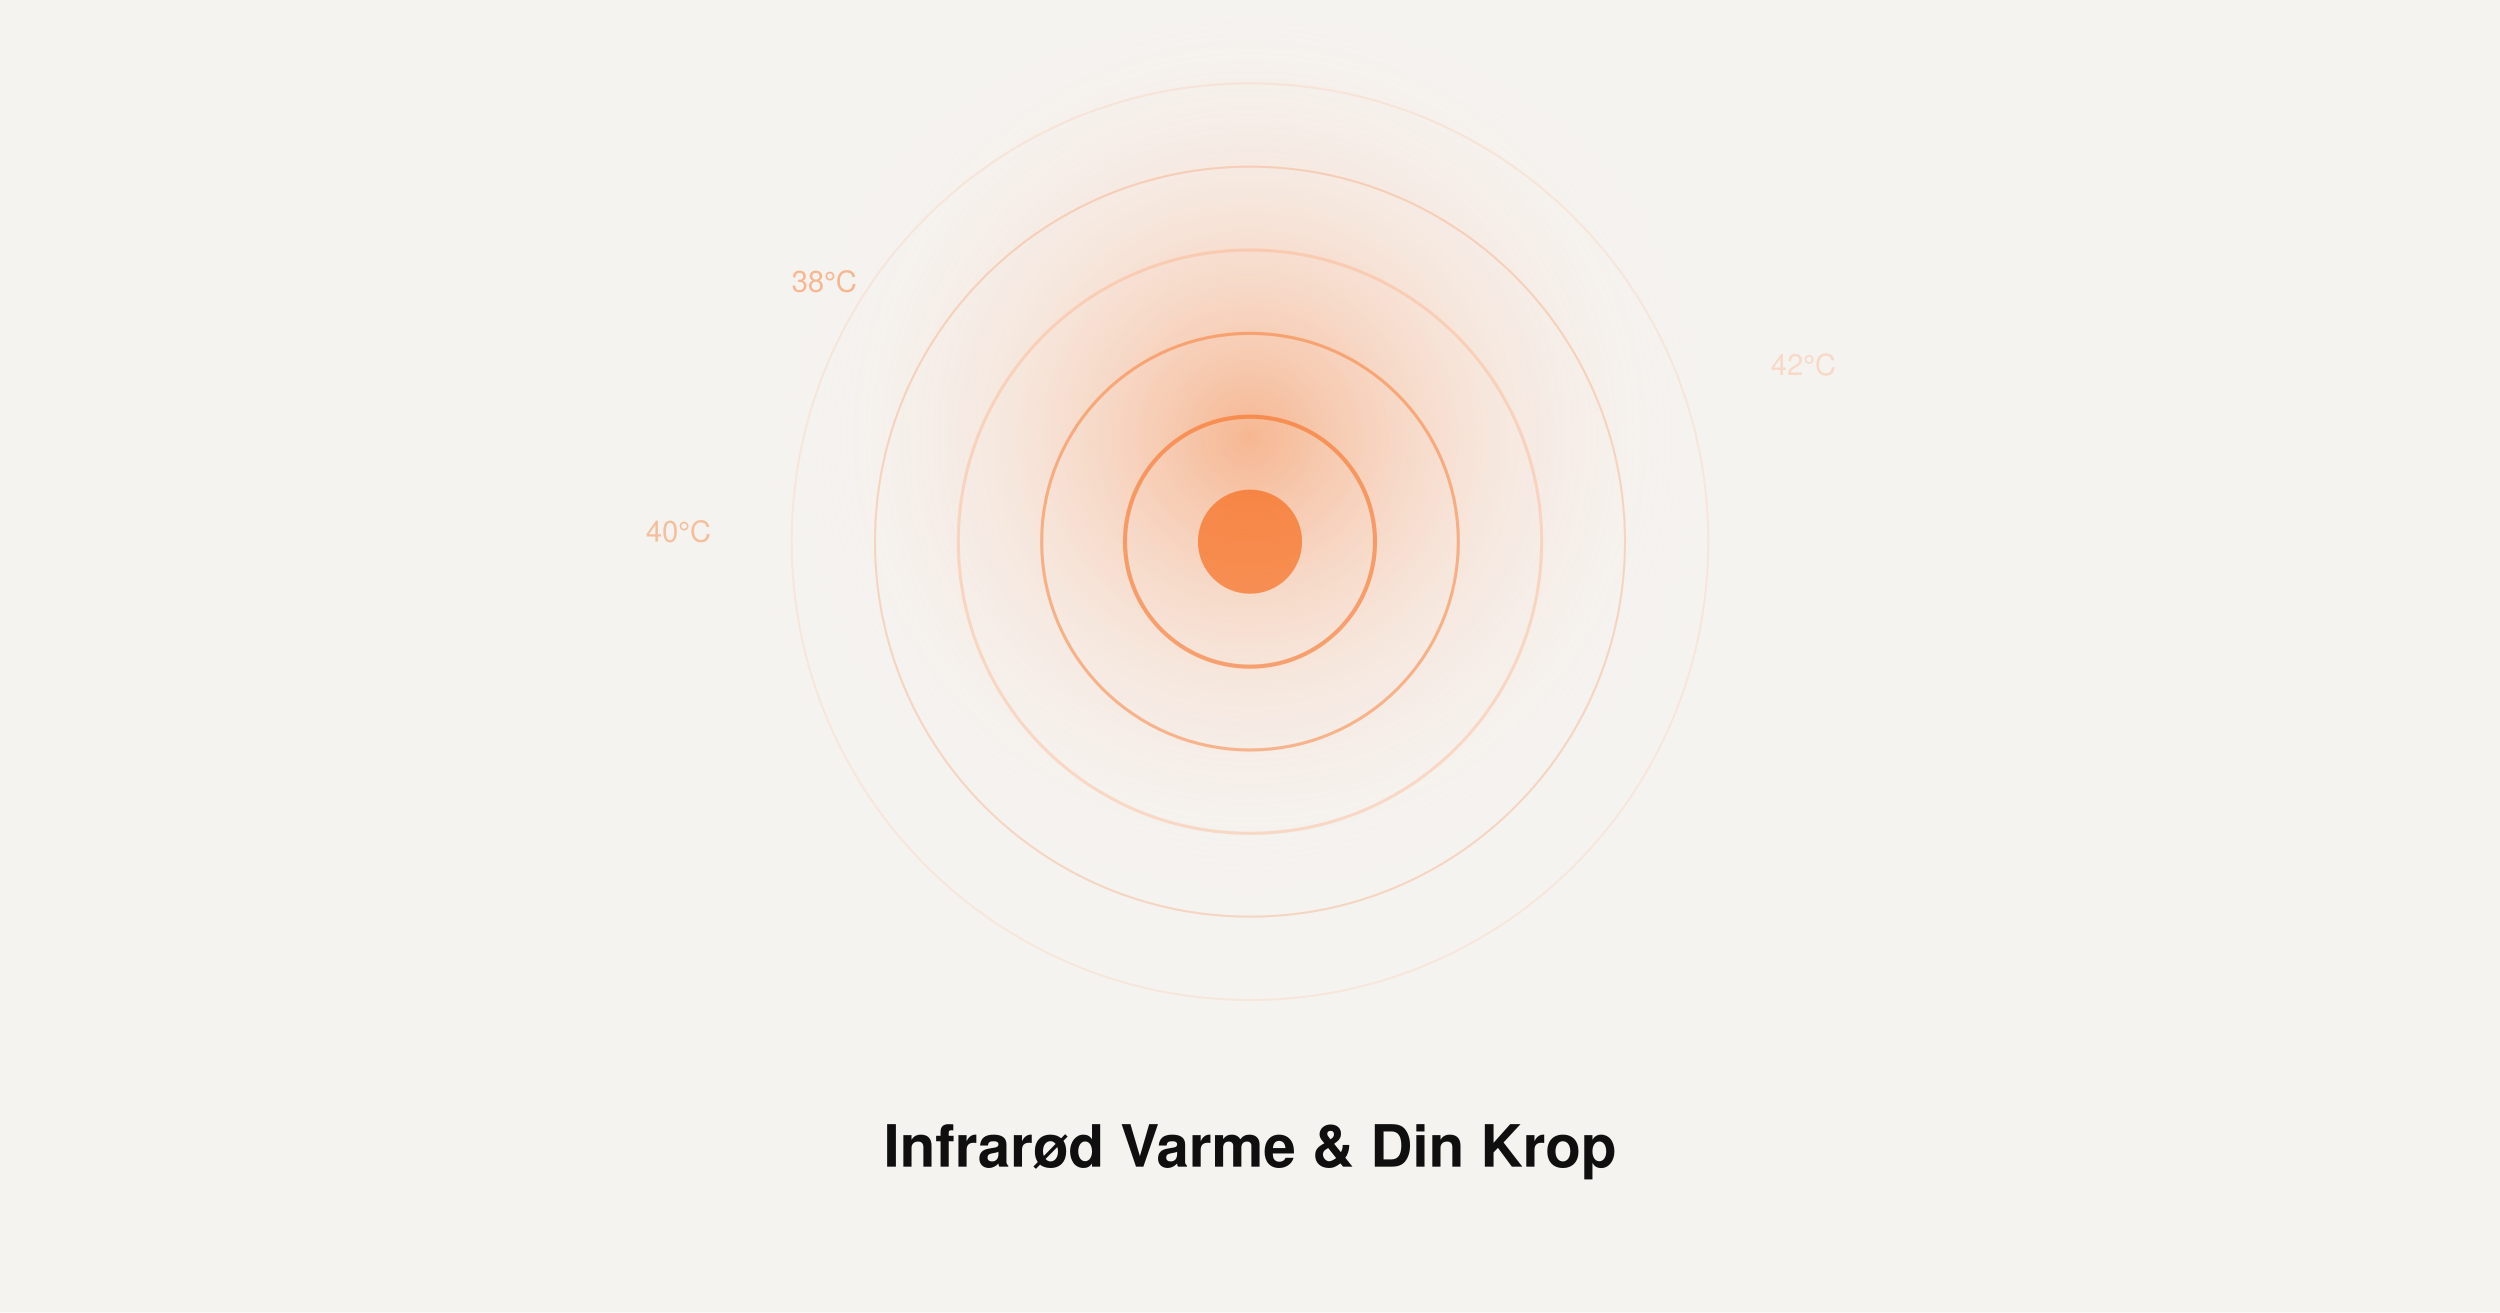
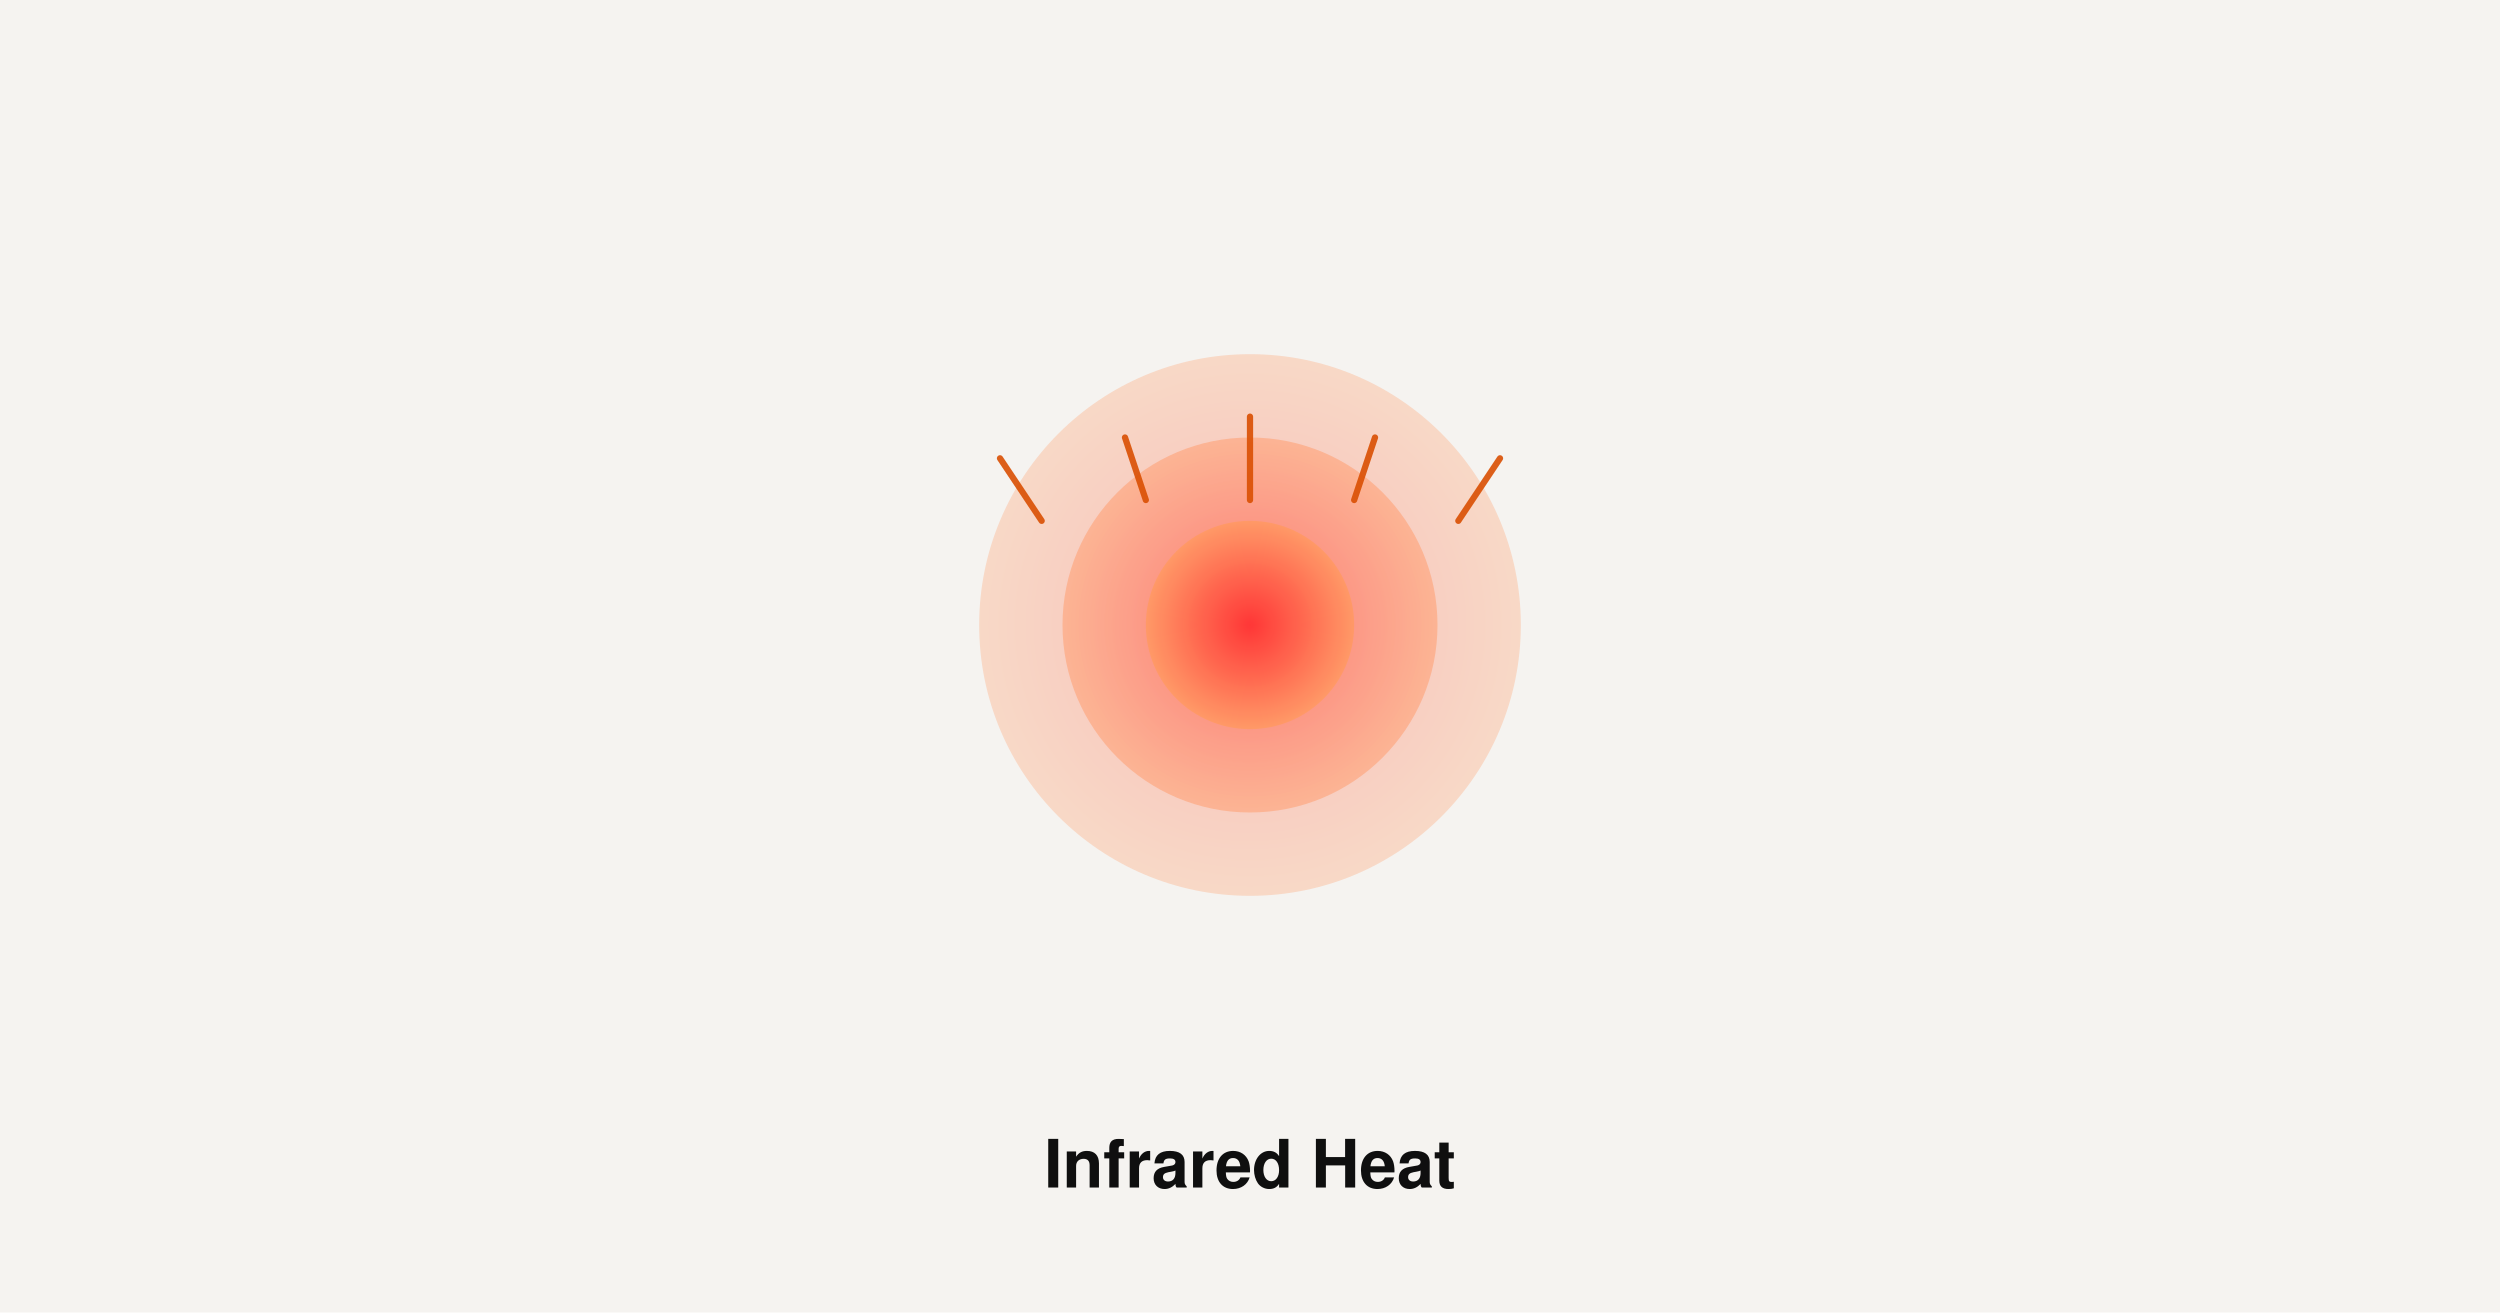
<svg xmlns="http://www.w3.org/2000/svg" viewBox="0 0 1200 630">
  <rect width="1200" height="630" fill="#f5f3f0" />
  <defs>
-     <radialGradient id="heatGrad" cx="50%" cy="40%" r="45%">
-       <stop offset="0%" style="stop-color:#f75c03;stop-opacity:0.4" />
-       <stop offset="50%" style="stop-color:#ff9966;stop-opacity:0.15" />
-       <stop offset="100%" style="stop-color:#f5f3f0;stop-opacity:0" />
+     <radialGradient id="infraGrad" cx="50%" cy="50%" r="50%">
+       <stop offset="0%" style="stop-color:#ff3333" />
+       <stop offset="100%" style="stop-color:#ff9966" />
    </radialGradient>
  </defs>
-   <circle cx="600" cy="260" r="250" fill="url(#heatGrad)" />
-   <circle cx="600" cy="260" r="60" fill="none" stroke="#f75c03" stroke-width="2" opacity="0.5" />
-   <circle cx="600" cy="260" r="100" fill="none" stroke="#f75c03" stroke-width="1.5" opacity="0.4" />
-   <circle cx="600" cy="260" r="140" fill="none" stroke="#ff9966" stroke-width="1.5" opacity="0.3" />
-   <circle cx="600" cy="260" r="180" fill="none" stroke="#f75c03" stroke-width="1" opacity="0.2" />
-   <circle cx="600" cy="260" r="220" fill="none" stroke="#ff9966" stroke-width="1" opacity="0.15" />
-   <circle cx="600" cy="260" r="25" fill="#f75c03" opacity="0.6" />
-   <text x="380" y="140" font-family="Abacaxi, Helvetica, Arial, sans-serif" font-size="14" fill="#f75c03" opacity="0.4">38°C</text>
-   <text x="310" y="260" font-family="Abacaxi, Helvetica, Arial, sans-serif" font-size="14" fill="#f75c03" opacity="0.35">40°C</text>
-   <text x="850" y="180" font-family="Abacaxi, Helvetica, Arial, sans-serif" font-size="14" fill="#ff9966" opacity="0.3">42°C</text>
-   <text x="600" y="560" font-family="Abacaxi, Helvetica, Arial, sans-serif" font-size="28" font-weight="bold" fill="#0f0f0f" text-anchor="middle">
-     Infrarød Varme &amp; Din Krop
+   <circle cx="600" cy="300" r="130" fill="url(#infraGrad)" opacity="0.3" />
+   <circle cx="600" cy="300" r="90" fill="url(#infraGrad)" opacity="0.5" />
+   <circle cx="600" cy="300" r="50" fill="url(#infraGrad)" opacity="0.95" />
+   <path d="M 500 250 L 480 220 M 550 240 L 540 210 M 600 240 L 600 200 M 650 240 L 660 210 M 700 250 L 720 220" stroke="#d94f02" stroke-width="3" opacity="0.9" stroke-linecap="round" />
+   <text x="600" y="570" font-family="Abacaxi, Helvetica, Arial, sans-serif" font-size="32" font-weight="bold" fill="#0f0f0f" text-anchor="middle">
+     Infrared Heat
  </text>
</svg>
